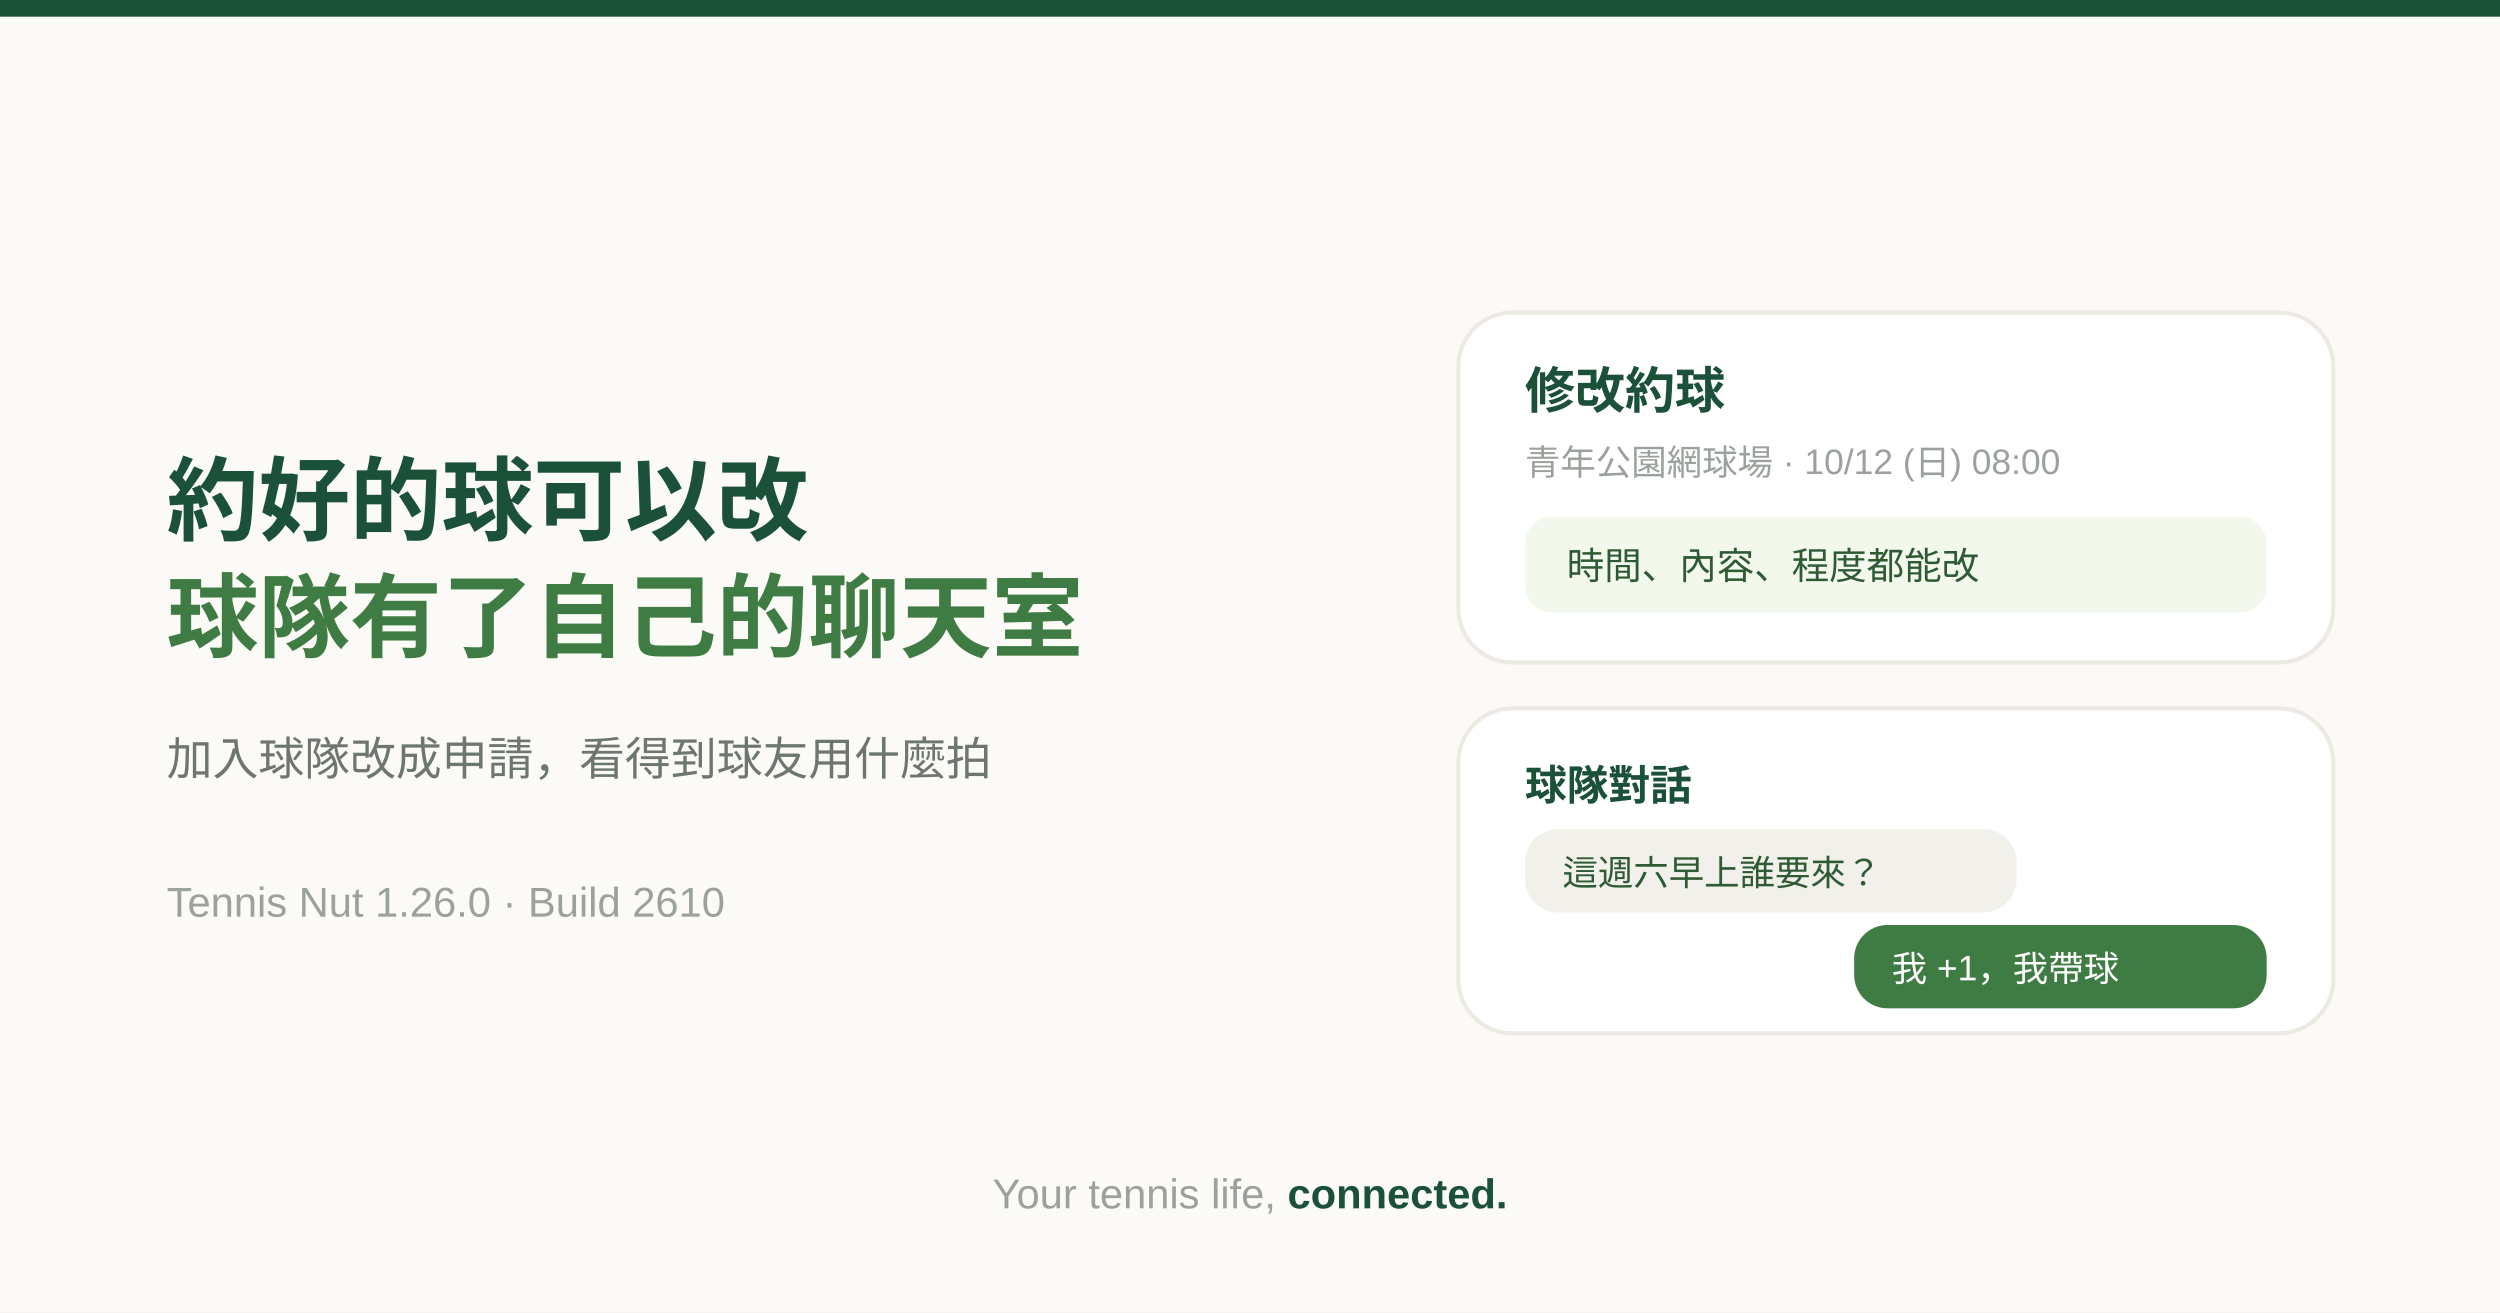
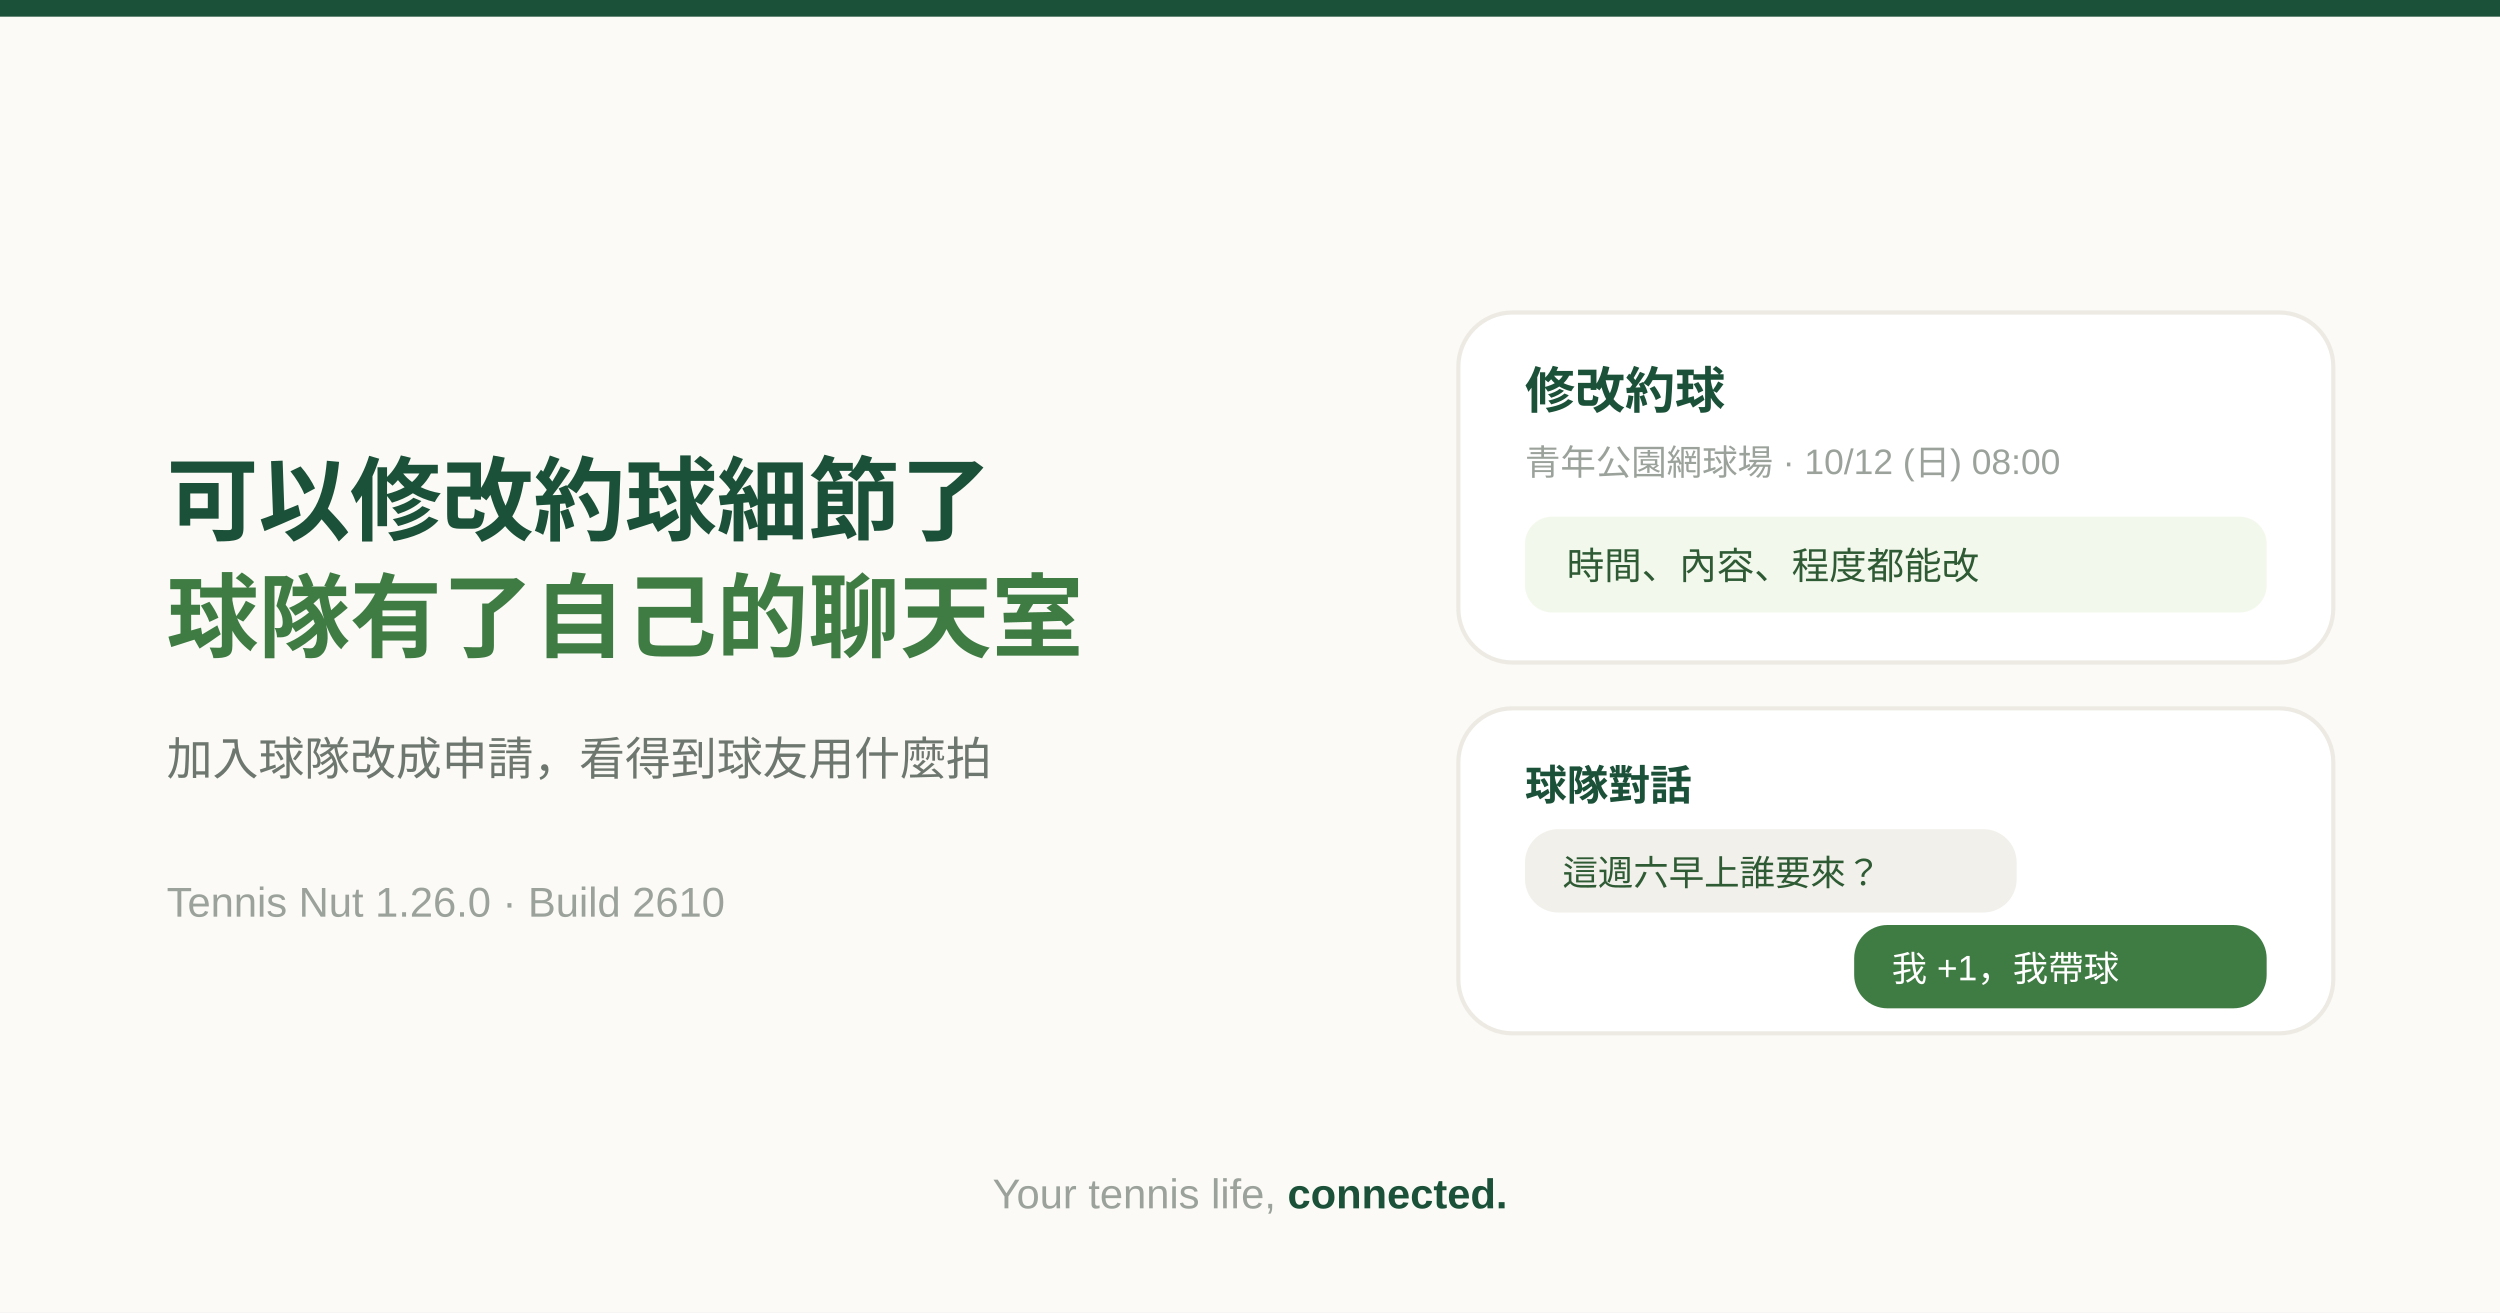
- <svg xmlns="http://www.w3.org/2000/svg" viewBox="0 0 1200 630" role="img" aria-label="Tennis Nut 1.26.0：約好的球可以改，球隊有了自己的聊天室" font-family="-apple-system, BlinkMacSystemFont, 'Segoe UI', 'PingFang TC', 'Noto Sans TC', 'Helvetica Neue', Arial, sans-serif">
+ <svg xmlns="http://www.w3.org/2000/svg" viewBox="0 0 1200 630" role="img" aria-label="Tennis Nut 1.26.0：可以修改約球細節了，球隊也有了自己的聊天室" font-family="-apple-system, BlinkMacSystemFont, 'Segoe UI', 'PingFang TC', 'Noto Sans TC', 'Helvetica Neue', Arial, sans-serif">
  <rect width="1200" height="630" fill="#FBFAF6" />
  <rect x="0" y="0" width="1200" height="8" fill="#1B5138" />
-   <text x="80" y="256" font-size="44" font-weight="800" fill="#1B5138">約好的球可以改</text>
+   <text x="80" y="256" font-size="44" font-weight="800" fill="#1B5138">可以修改約球細節了</text>
  <text x="80" y="312" font-size="44" font-weight="800" fill="#3F7C43">球隊有了自己的聊天室</text>
  <text x="80" y="372" font-size="22" fill="#6E776F">加入球隊改成申請，看得到球友用什麼拍</text>
  <text x="80" y="440" font-size="20" fill="#9BA29B">Tennis Nut 1.26.0 · Build 2610</text>
  <rect x="700" y="150" width="420" height="168" rx="26" fill="#FFFFFF" stroke="#ECEAE2" stroke-width="2" />
  <text x="732" y="196" font-size="24" font-weight="800" fill="#1B5138">修改約球</text>
  <text x="732" y="228" font-size="17" fill="#9BA29B">青年公園網球場 · 10/12 (日) 08:00</text>
  <rect x="732" y="248" width="356" height="46" rx="13" fill="#F3F8EC" />
  <text x="752" y="278" font-size="18" fill="#2E5A34">時間、內容、程度都能改</text>
  <rect x="700" y="340" width="420" height="156" rx="26" fill="#FFFFFF" stroke="#ECEAE2" stroke-width="2" />
  <text x="732" y="384" font-size="20" font-weight="800" fill="#1B5138">球隊對話</text>
  <rect x="732" y="398" width="236" height="40" rx="16" fill="#F1F0EA" />
  <text x="750" y="425" font-size="17" fill="#2E5A34">這週六早上誰要來？</text>
  <rect x="890" y="444" width="198" height="40" rx="16" fill="#3F7C43" />
  <text x="908" y="471" font-size="17" fill="#FFFFFF">我 +1，我帶球</text>
  <text x="600" y="580" font-size="20" text-anchor="middle" fill="#9BA29B">Your tennis life, <tspan fill="#1B5138" font-weight="800">connected.</tspan>
  </text>
</svg>
